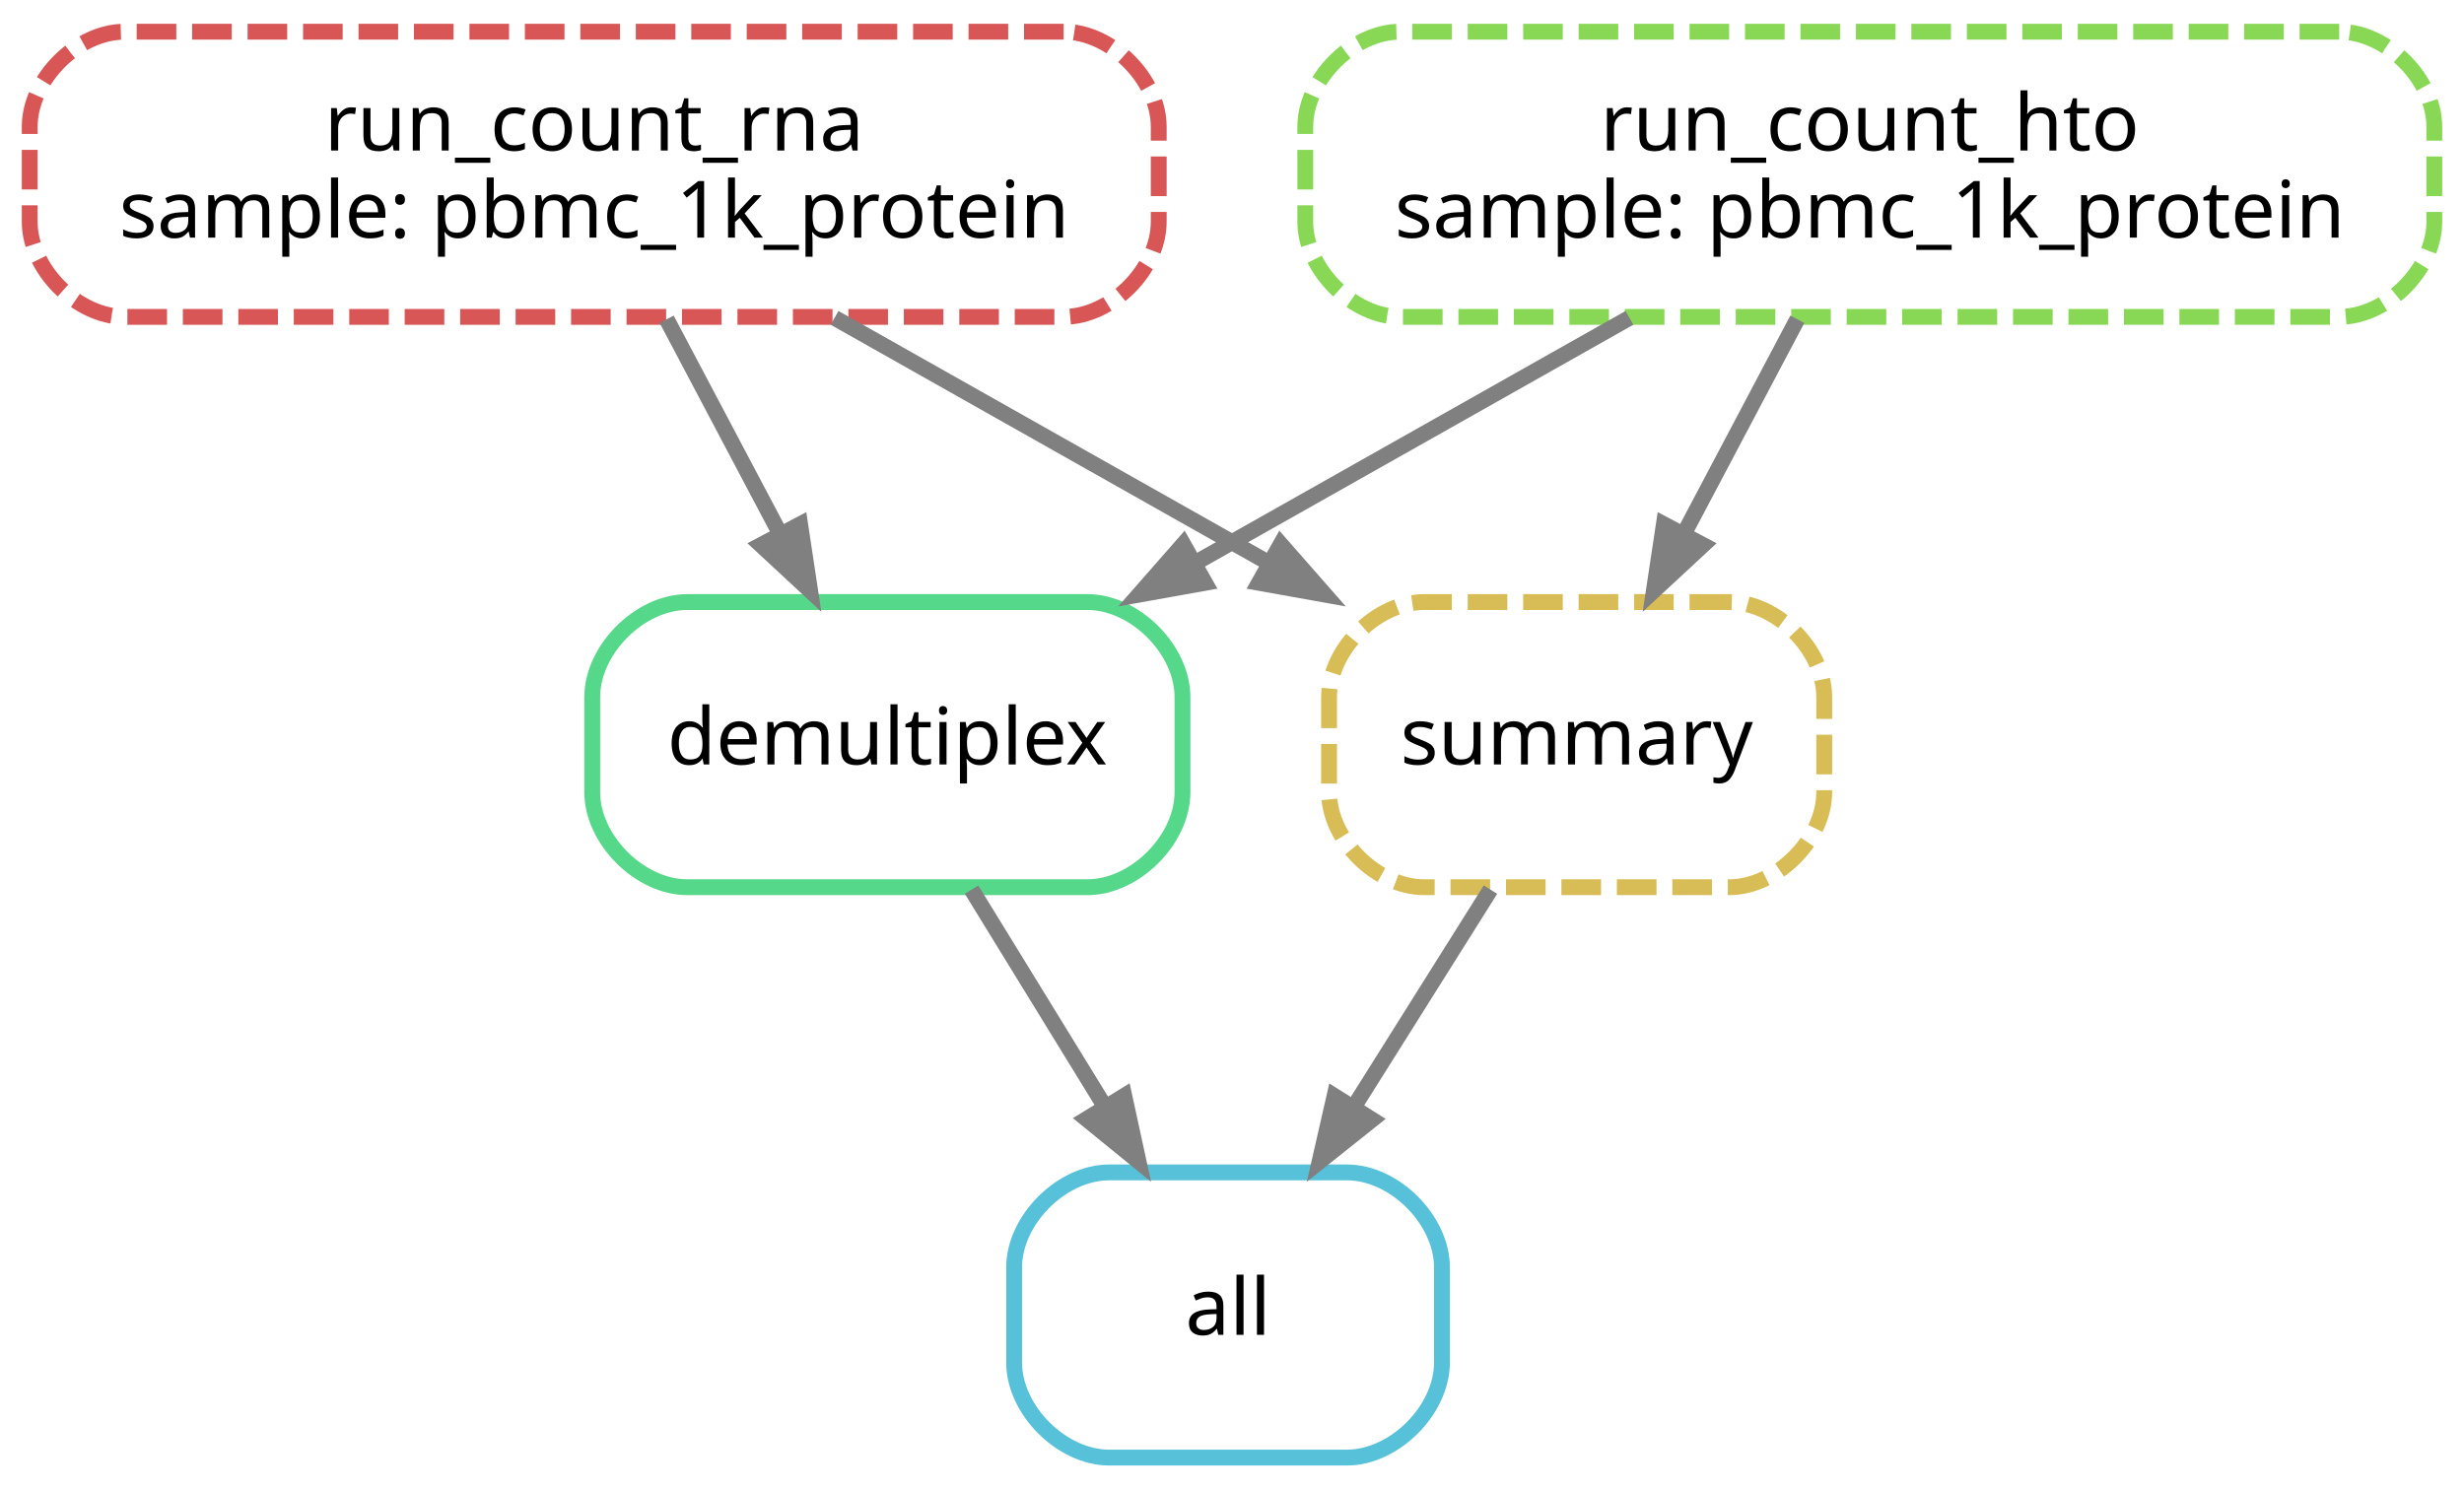
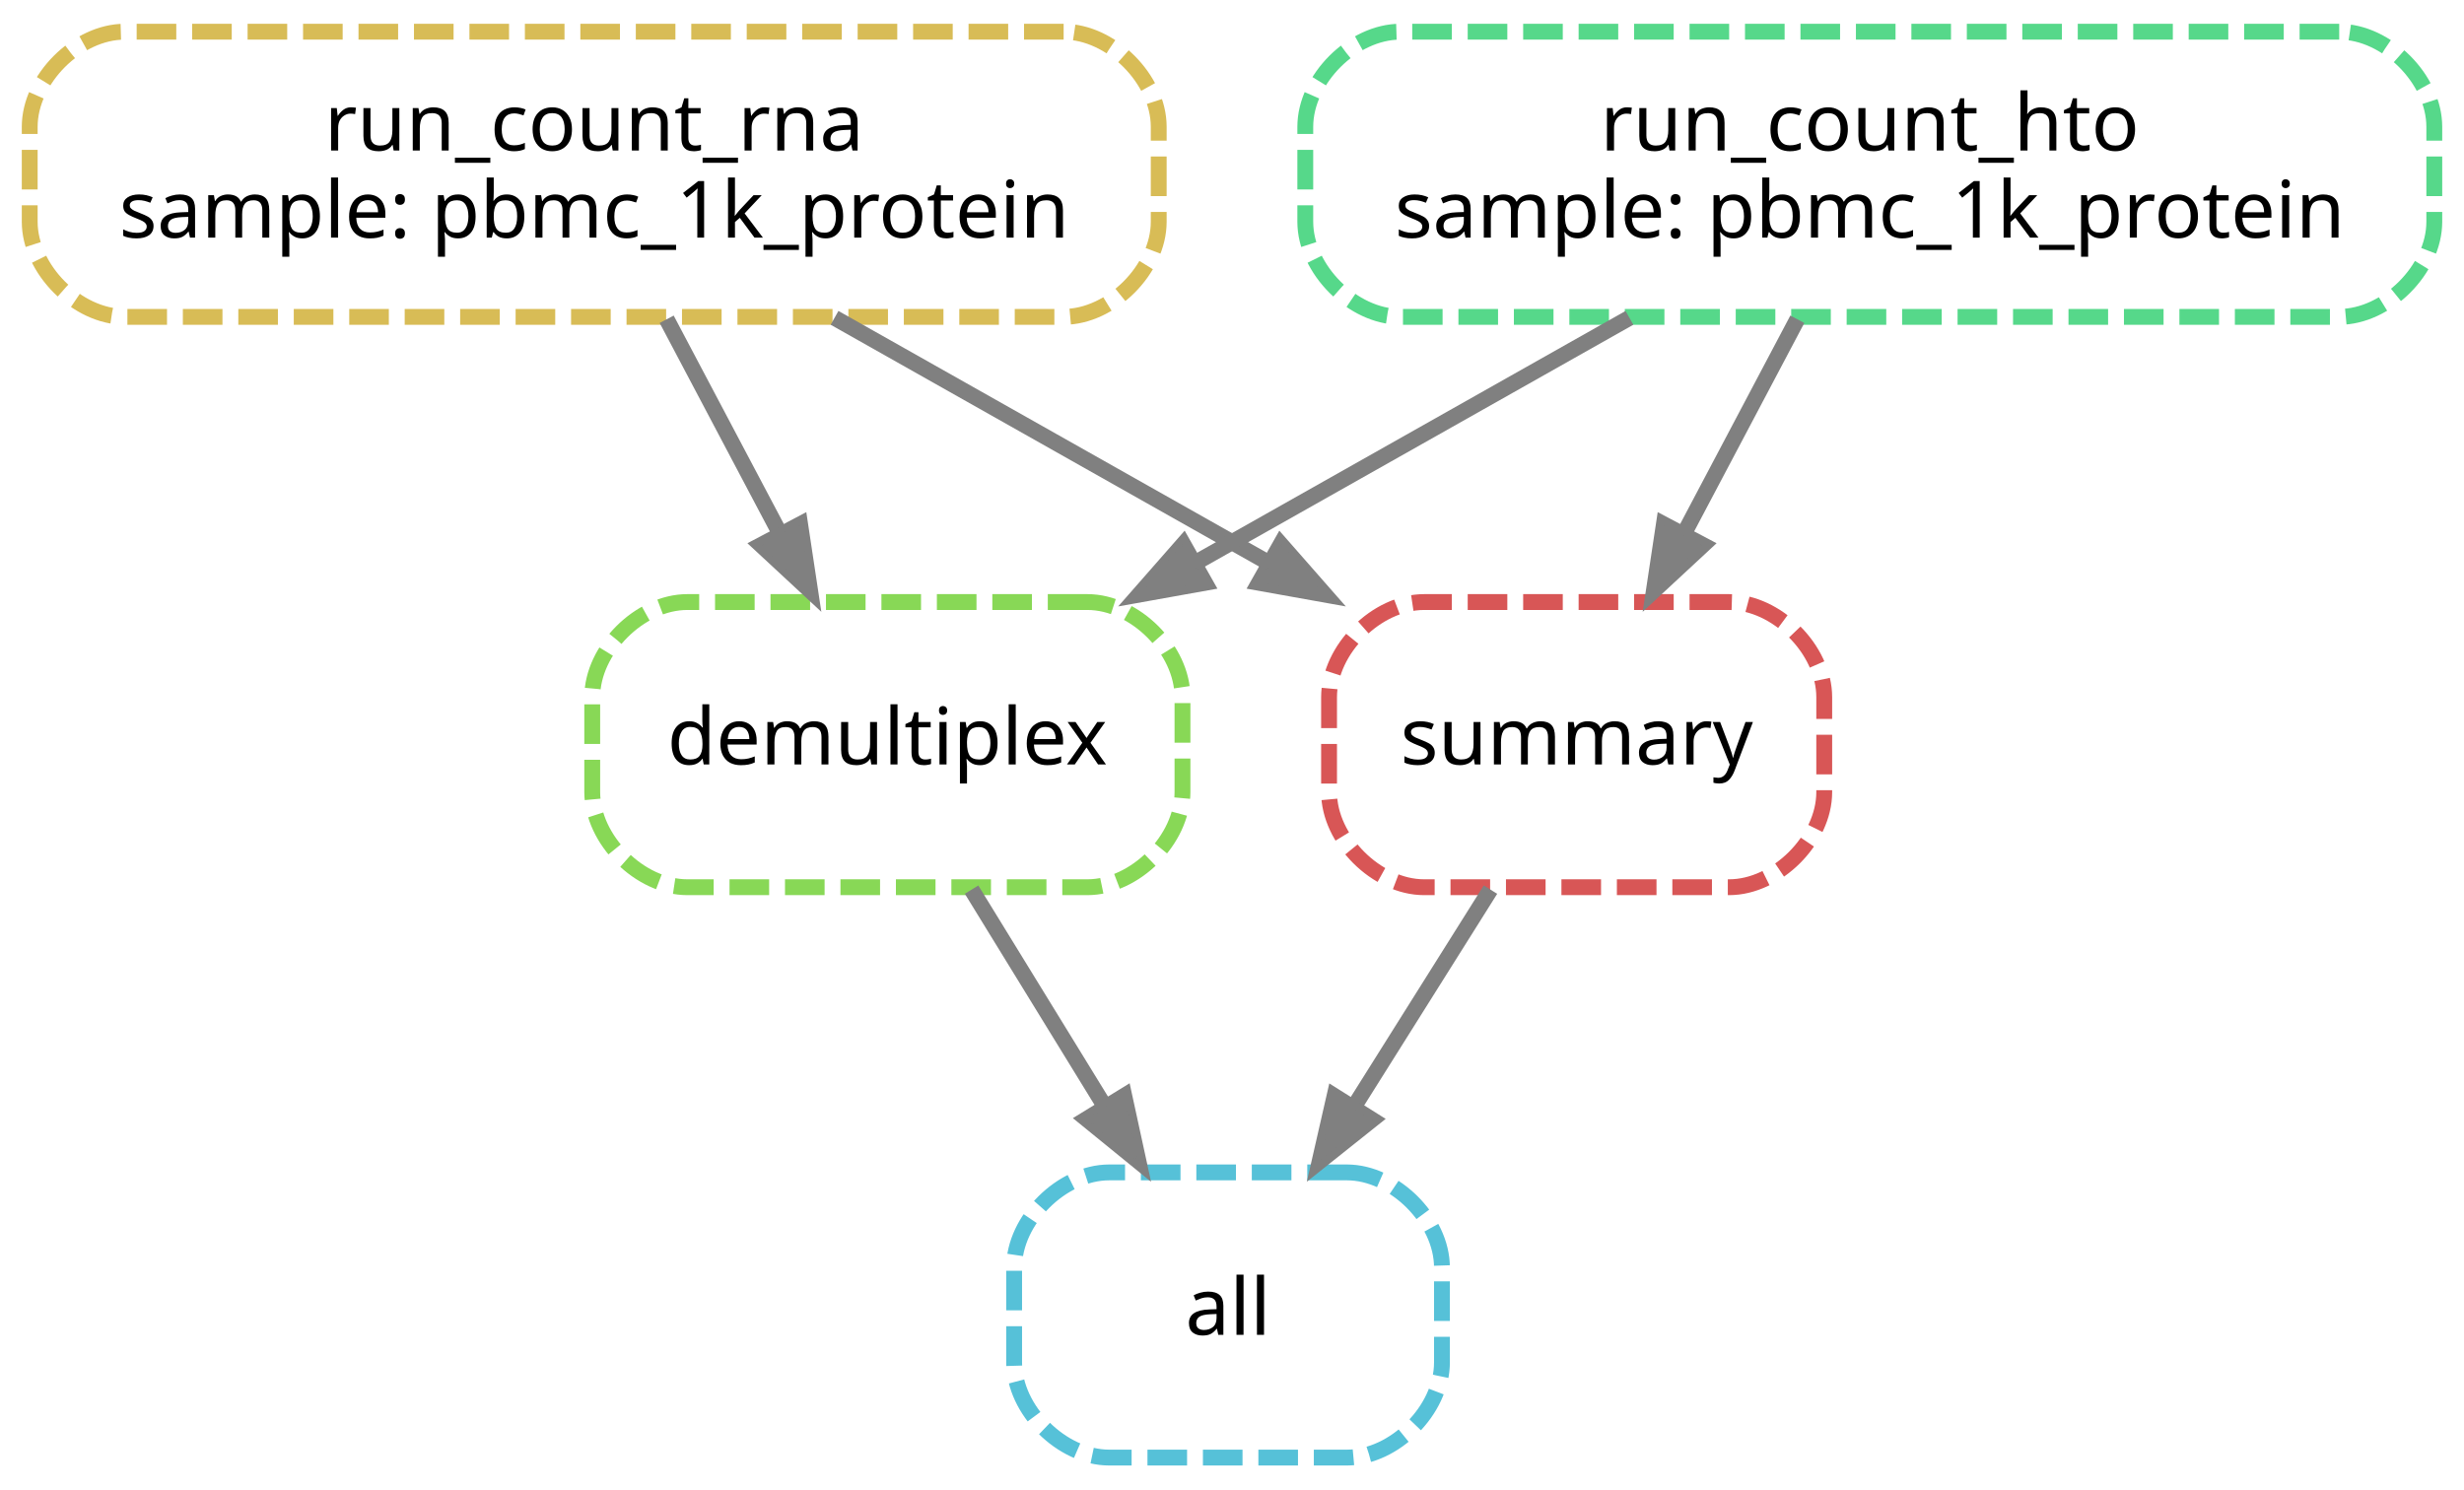
<svg xmlns="http://www.w3.org/2000/svg" width="311pt" height="188pt" viewBox="0.00 0.00 311.00 188.00">
  <g id="graph0" class="graph" transform="scale(1 1) rotate(0) translate(4 184)">
    <polygon fill="white" stroke="white" points="-4,5 -4,-184 308,-184 308,5 -4,5" />
    <g id="node1" class="node">
-       <path fill="none" stroke="#56c1d8" stroke-width="2" d="M166,-36C166,-36 136,-36 136,-36 130,-36 124,-30 124,-24 124,-24 124,-12 124,-12 124,-6 130,-0 136,-0 136,-0 166,-0 166,-0 172,-0 178,-6 178,-12 178,-12 178,-24 178,-24 178,-30 172,-36 166,-36" />
+       <path fill="none" stroke="#56c1d8" stroke-width="2" stroke-dasharray="5,2" d="M166,-36C166,-36 136,-36 136,-36 130,-36 124,-30 124,-24 124,-24 124,-12 124,-12 124,-6 130,-0 136,-0 136,-0 166,-0 166,-0 172,-0 178,-6 178,-12 178,-12 178,-24 178,-24 178,-30 172,-36 166,-36" />
      <text text-anchor="middle" x="151" y="-15.5" font-family="sans" font-size="10.00">all</text>
    </g>
    <g id="node2" class="node">
-       <path fill="none" stroke="#56d88a" stroke-width="2" d="M133.25,-108C133.25,-108 82.75,-108 82.75,-108 76.75,-108 70.75,-102 70.75,-96 70.75,-96 70.75,-84 70.75,-84 70.75,-78 76.75,-72 82.75,-72 82.75,-72 133.25,-72 133.25,-72 139.25,-72 145.25,-78 145.25,-84 145.25,-84 145.25,-96 145.25,-96 145.25,-102 139.25,-108 133.25,-108" />
+       <path fill="none" stroke="#88d856" stroke-width="2" stroke-dasharray="5,2" d="M133.25,-108C133.25,-108 82.75,-108 82.75,-108 76.75,-108 70.75,-102 70.75,-96 70.75,-96 70.75,-84 70.75,-84 70.75,-78 76.75,-72 82.75,-72 82.75,-72 133.25,-72 133.25,-72 139.25,-72 145.25,-78 145.25,-84 145.25,-84 145.25,-96 145.25,-96 145.25,-102 139.25,-108 133.25,-108" />
      <text text-anchor="middle" x="108" y="-87.5" font-family="sans" font-size="10.00">demultiplex</text>
    </g>
    <g id="edge1" class="edge">
      <path fill="none" stroke="grey" stroke-width="2" d="M118.629,-71.697C123.628,-63.559 129.691,-53.689 135.212,-44.701" />
      <polygon fill="grey" stroke="grey" points="138.241,-46.457 140.493,-36.104 132.277,-42.793 138.241,-46.457" />
    </g>
    <g id="node3" class="node">
-       <path fill="none" stroke="#d85656" stroke-width="2" stroke-dasharray="5,2" d="M130.25,-180C130.25,-180 11.75,-180 11.75,-180 5.75,-180 -0.25,-174 -0.25,-168 -0.25,-168 -0.25,-156 -0.25,-156 -0.25,-150 5.75,-144 11.75,-144 11.75,-144 130.25,-144 130.25,-144 136.25,-144 142.25,-150 142.25,-156 142.25,-156 142.25,-168 142.25,-168 142.25,-174 136.25,-180 130.25,-180" />
+       <path fill="none" stroke="#d8bc56" stroke-width="2" stroke-dasharray="5,2" d="M130.25,-180C130.25,-180 11.75,-180 11.75,-180 5.75,-180 -0.25,-174 -0.25,-168 -0.25,-168 -0.25,-156 -0.25,-156 -0.25,-150 5.75,-144 11.75,-144 11.75,-144 130.25,-144 130.25,-144 136.25,-144 142.25,-150 142.25,-156 142.25,-156 142.25,-168 142.25,-168 142.25,-174 136.25,-180 130.25,-180" />
      <text text-anchor="middle" x="71" y="-165" font-family="sans" font-size="10.00">run_count_rna</text>
      <text text-anchor="middle" x="71" y="-154" font-family="sans" font-size="10.00">sample: pbmc_1k_protein</text>
    </g>
    <g id="edge3" class="edge">
      <path fill="none" stroke="grey" stroke-width="2" d="M80.146,-143.697C84.403,-135.644 89.556,-125.894 94.266,-116.982" />
      <polygon fill="grey" stroke="grey" points="97.38,-118.581 98.959,-108.104 91.192,-115.31 97.38,-118.581" />
    </g>
    <g id="node5" class="node">
-       <path fill="none" stroke="#d8bc56" stroke-width="2" stroke-dasharray="5,2" d="M214.25,-108C214.25,-108 175.75,-108 175.75,-108 169.75,-108 163.75,-102 163.75,-96 163.75,-96 163.75,-84 163.75,-84 163.75,-78 169.75,-72 175.75,-72 175.75,-72 214.25,-72 214.25,-72 220.25,-72 226.25,-78 226.25,-84 226.25,-84 226.25,-96 226.25,-96 226.25,-102 220.25,-108 214.25,-108" />
+       <path fill="none" stroke="#d85656" stroke-width="2" stroke-dasharray="5,2" d="M214.25,-108C214.25,-108 175.75,-108 175.75,-108 169.75,-108 163.75,-102 163.75,-96 163.75,-96 163.75,-84 163.75,-84 163.75,-78 169.75,-72 175.75,-72 175.75,-72 214.25,-72 214.25,-72 220.25,-72 226.25,-78 226.25,-84 226.25,-84 226.25,-96 226.25,-96 226.25,-102 220.25,-108 214.25,-108" />
      <text text-anchor="middle" x="195" y="-87.5" font-family="sans" font-size="10.00">summary</text>
    </g>
    <g id="edge5" class="edge">
      <path fill="none" stroke="grey" stroke-width="2" d="M101.334,-143.876C117.697,-134.639 138.083,-123.131 155.654,-113.212" />
      <polygon fill="grey" stroke="grey" points="157.562,-116.154 164.55,-108.19 154.121,-110.058 157.562,-116.154" />
    </g>
    <g id="node4" class="node">
-       <path fill="none" stroke="#88d856" stroke-width="2" stroke-dasharray="5,2" d="M291.25,-180C291.25,-180 172.75,-180 172.75,-180 166.75,-180 160.75,-174 160.75,-168 160.75,-168 160.75,-156 160.75,-156 160.75,-150 166.75,-144 172.75,-144 172.75,-144 291.25,-144 291.25,-144 297.25,-144 303.25,-150 303.25,-156 303.25,-156 303.25,-168 303.25,-168 303.25,-174 297.25,-180 291.25,-180" />
+       <path fill="none" stroke="#56d88a" stroke-width="2" stroke-dasharray="5,2" d="M291.25,-180C291.25,-180 172.75,-180 172.75,-180 166.75,-180 160.75,-174 160.75,-168 160.75,-168 160.75,-156 160.75,-156 160.75,-150 166.75,-144 172.75,-144 172.75,-144 291.25,-144 291.25,-144 297.25,-144 303.25,-150 303.25,-156 303.25,-156 303.25,-168 303.25,-168 303.25,-174 297.25,-180 291.25,-180" />
      <text text-anchor="middle" x="232" y="-165" font-family="sans" font-size="10.00">run_count_hto</text>
      <text text-anchor="middle" x="232" y="-154" font-family="sans" font-size="10.00">sample: pbmc_1k_protein</text>
    </g>
    <g id="edge4" class="edge">
      <path fill="none" stroke="grey" stroke-width="2" d="M201.666,-143.876C185.303,-134.639 164.917,-123.131 147.346,-113.212" />
      <polygon fill="grey" stroke="grey" points="148.879,-110.058 138.45,-108.19 145.438,-116.154 148.879,-110.058" />
    </g>
    <g id="edge6" class="edge">
      <path fill="none" stroke="grey" stroke-width="2" d="M222.854,-143.697C218.597,-135.644 213.444,-125.894 208.734,-116.982" />
      <polygon fill="grey" stroke="grey" points="211.808,-115.31 204.041,-108.104 205.62,-118.581 211.808,-115.31" />
    </g>
    <g id="edge2" class="edge">
      <path fill="none" stroke="grey" stroke-width="2" d="M184.124,-71.697C179.008,-63.559 172.805,-53.689 167.155,-44.701" />
      <polygon fill="grey" stroke="grey" points="170.036,-42.708 161.751,-36.104 164.11,-46.433 170.036,-42.708" />
    </g>
  </g>
</svg>
